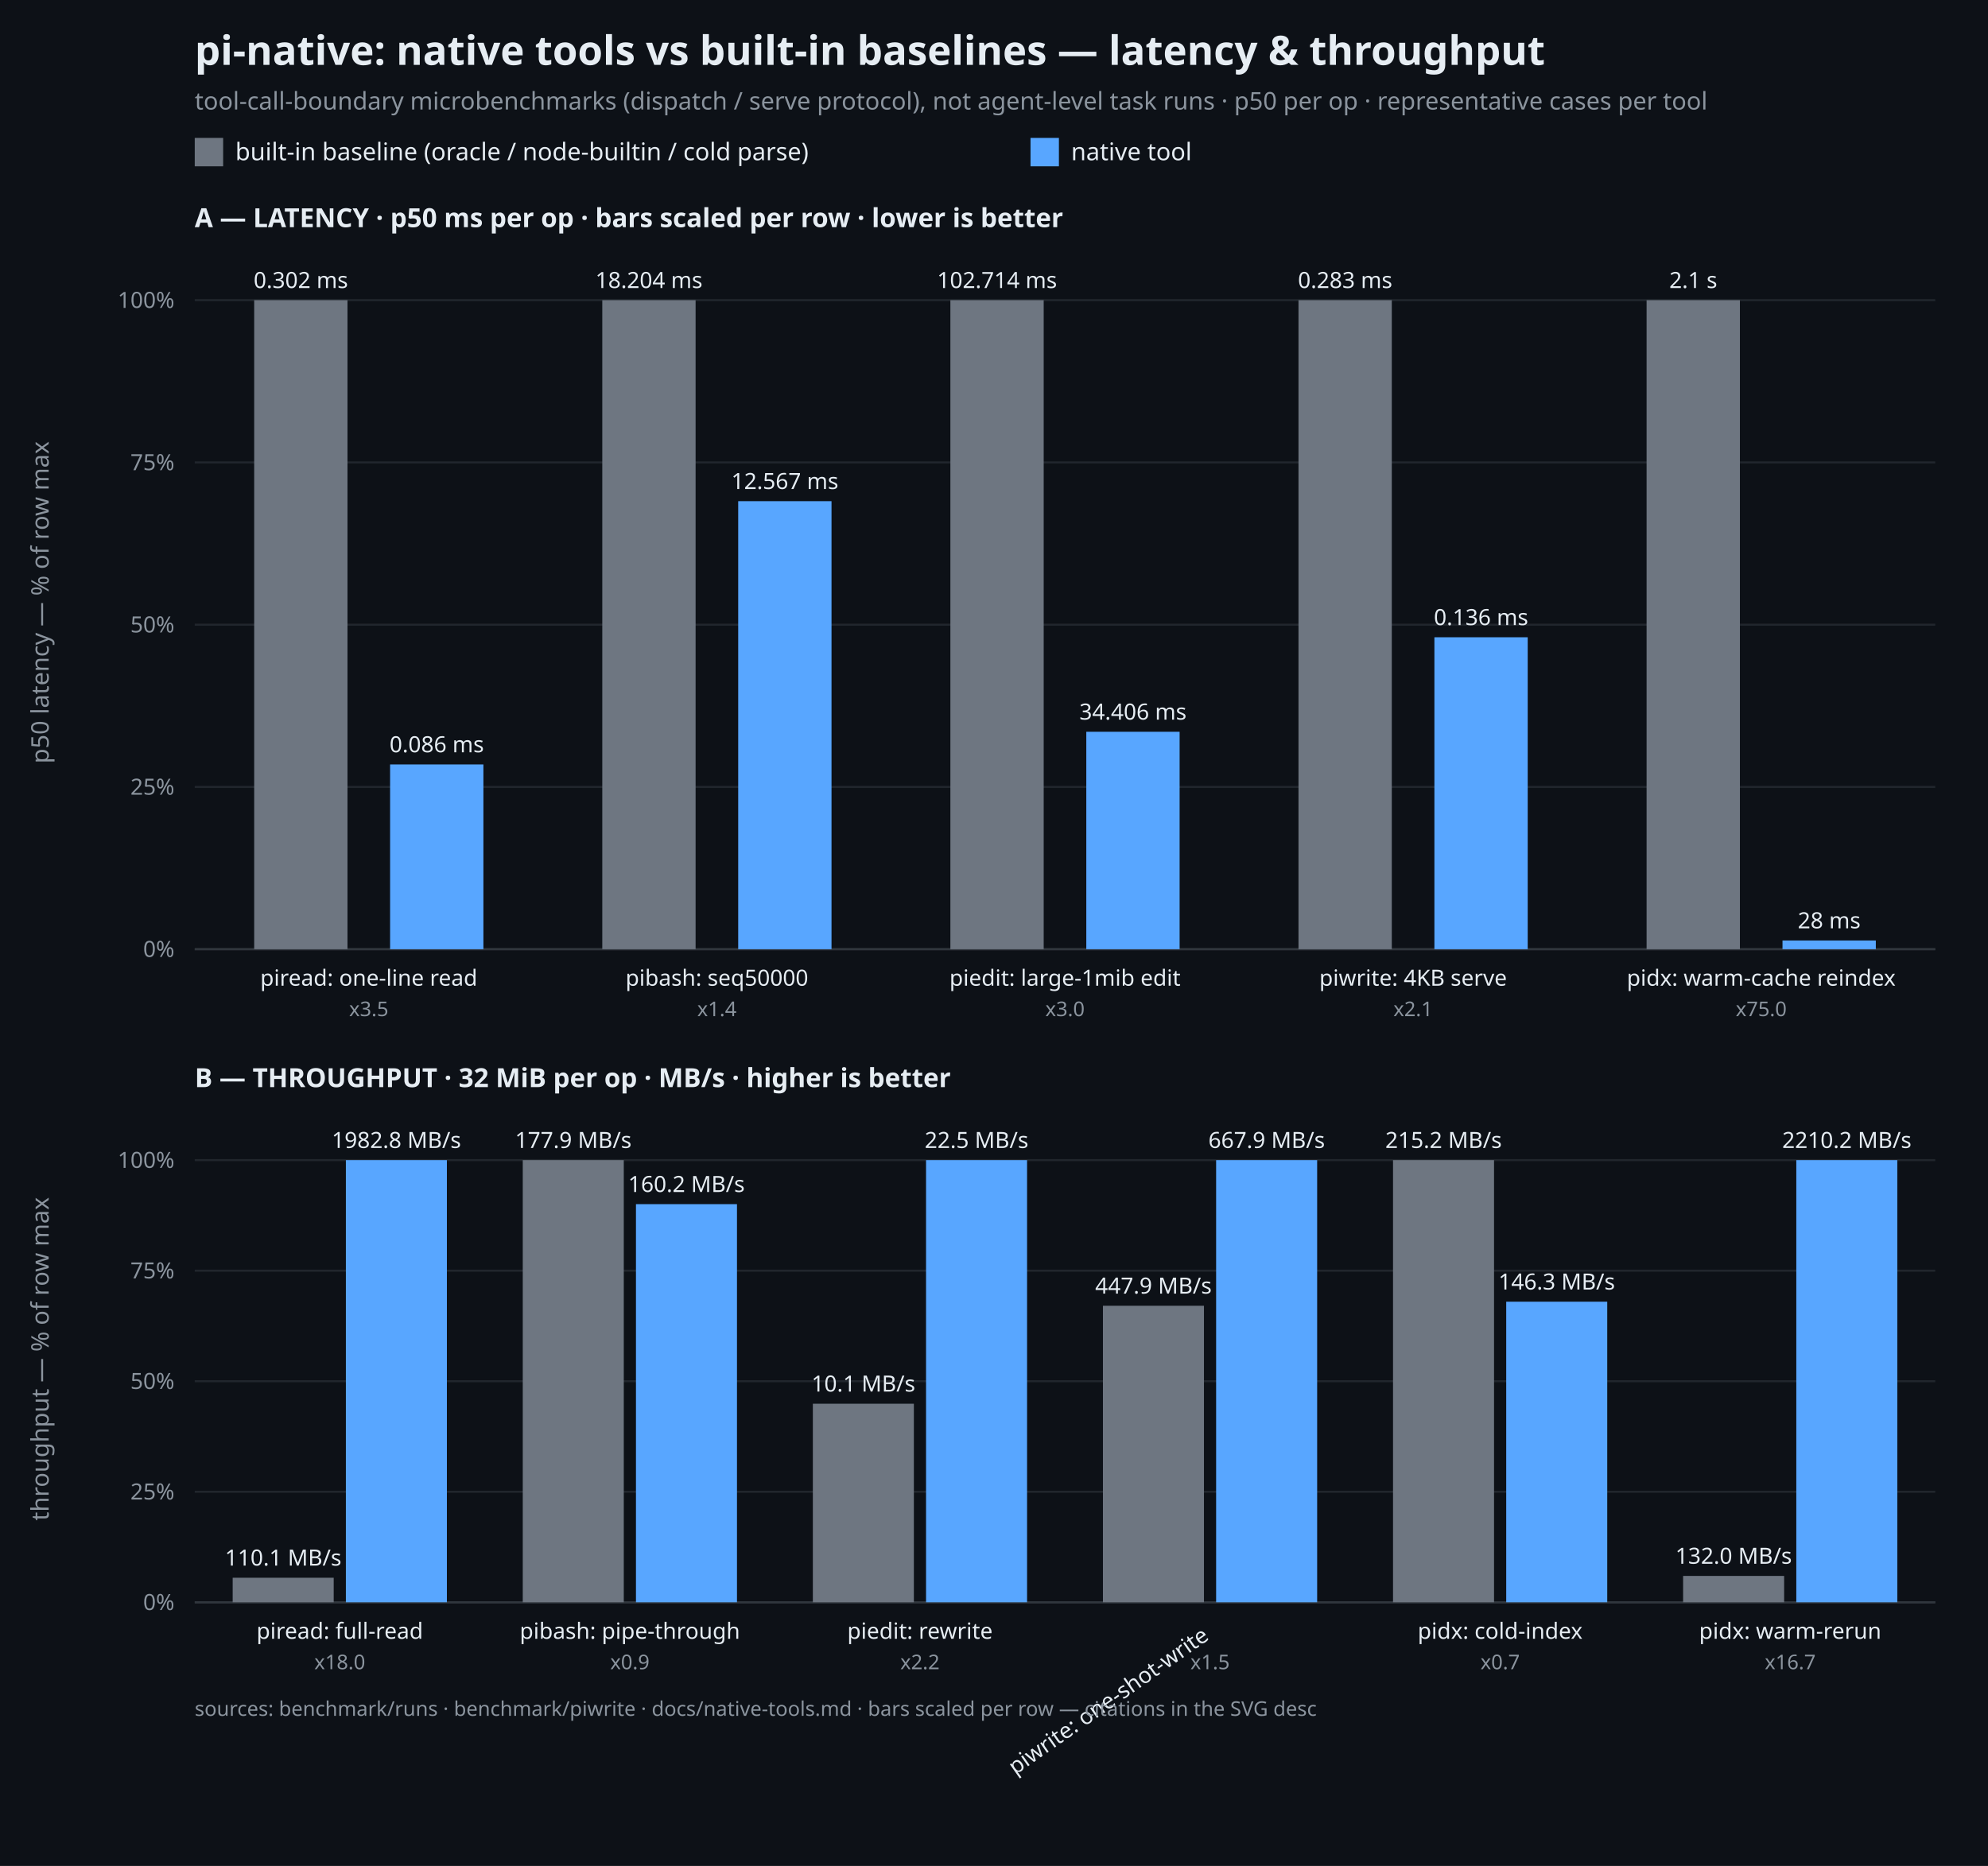
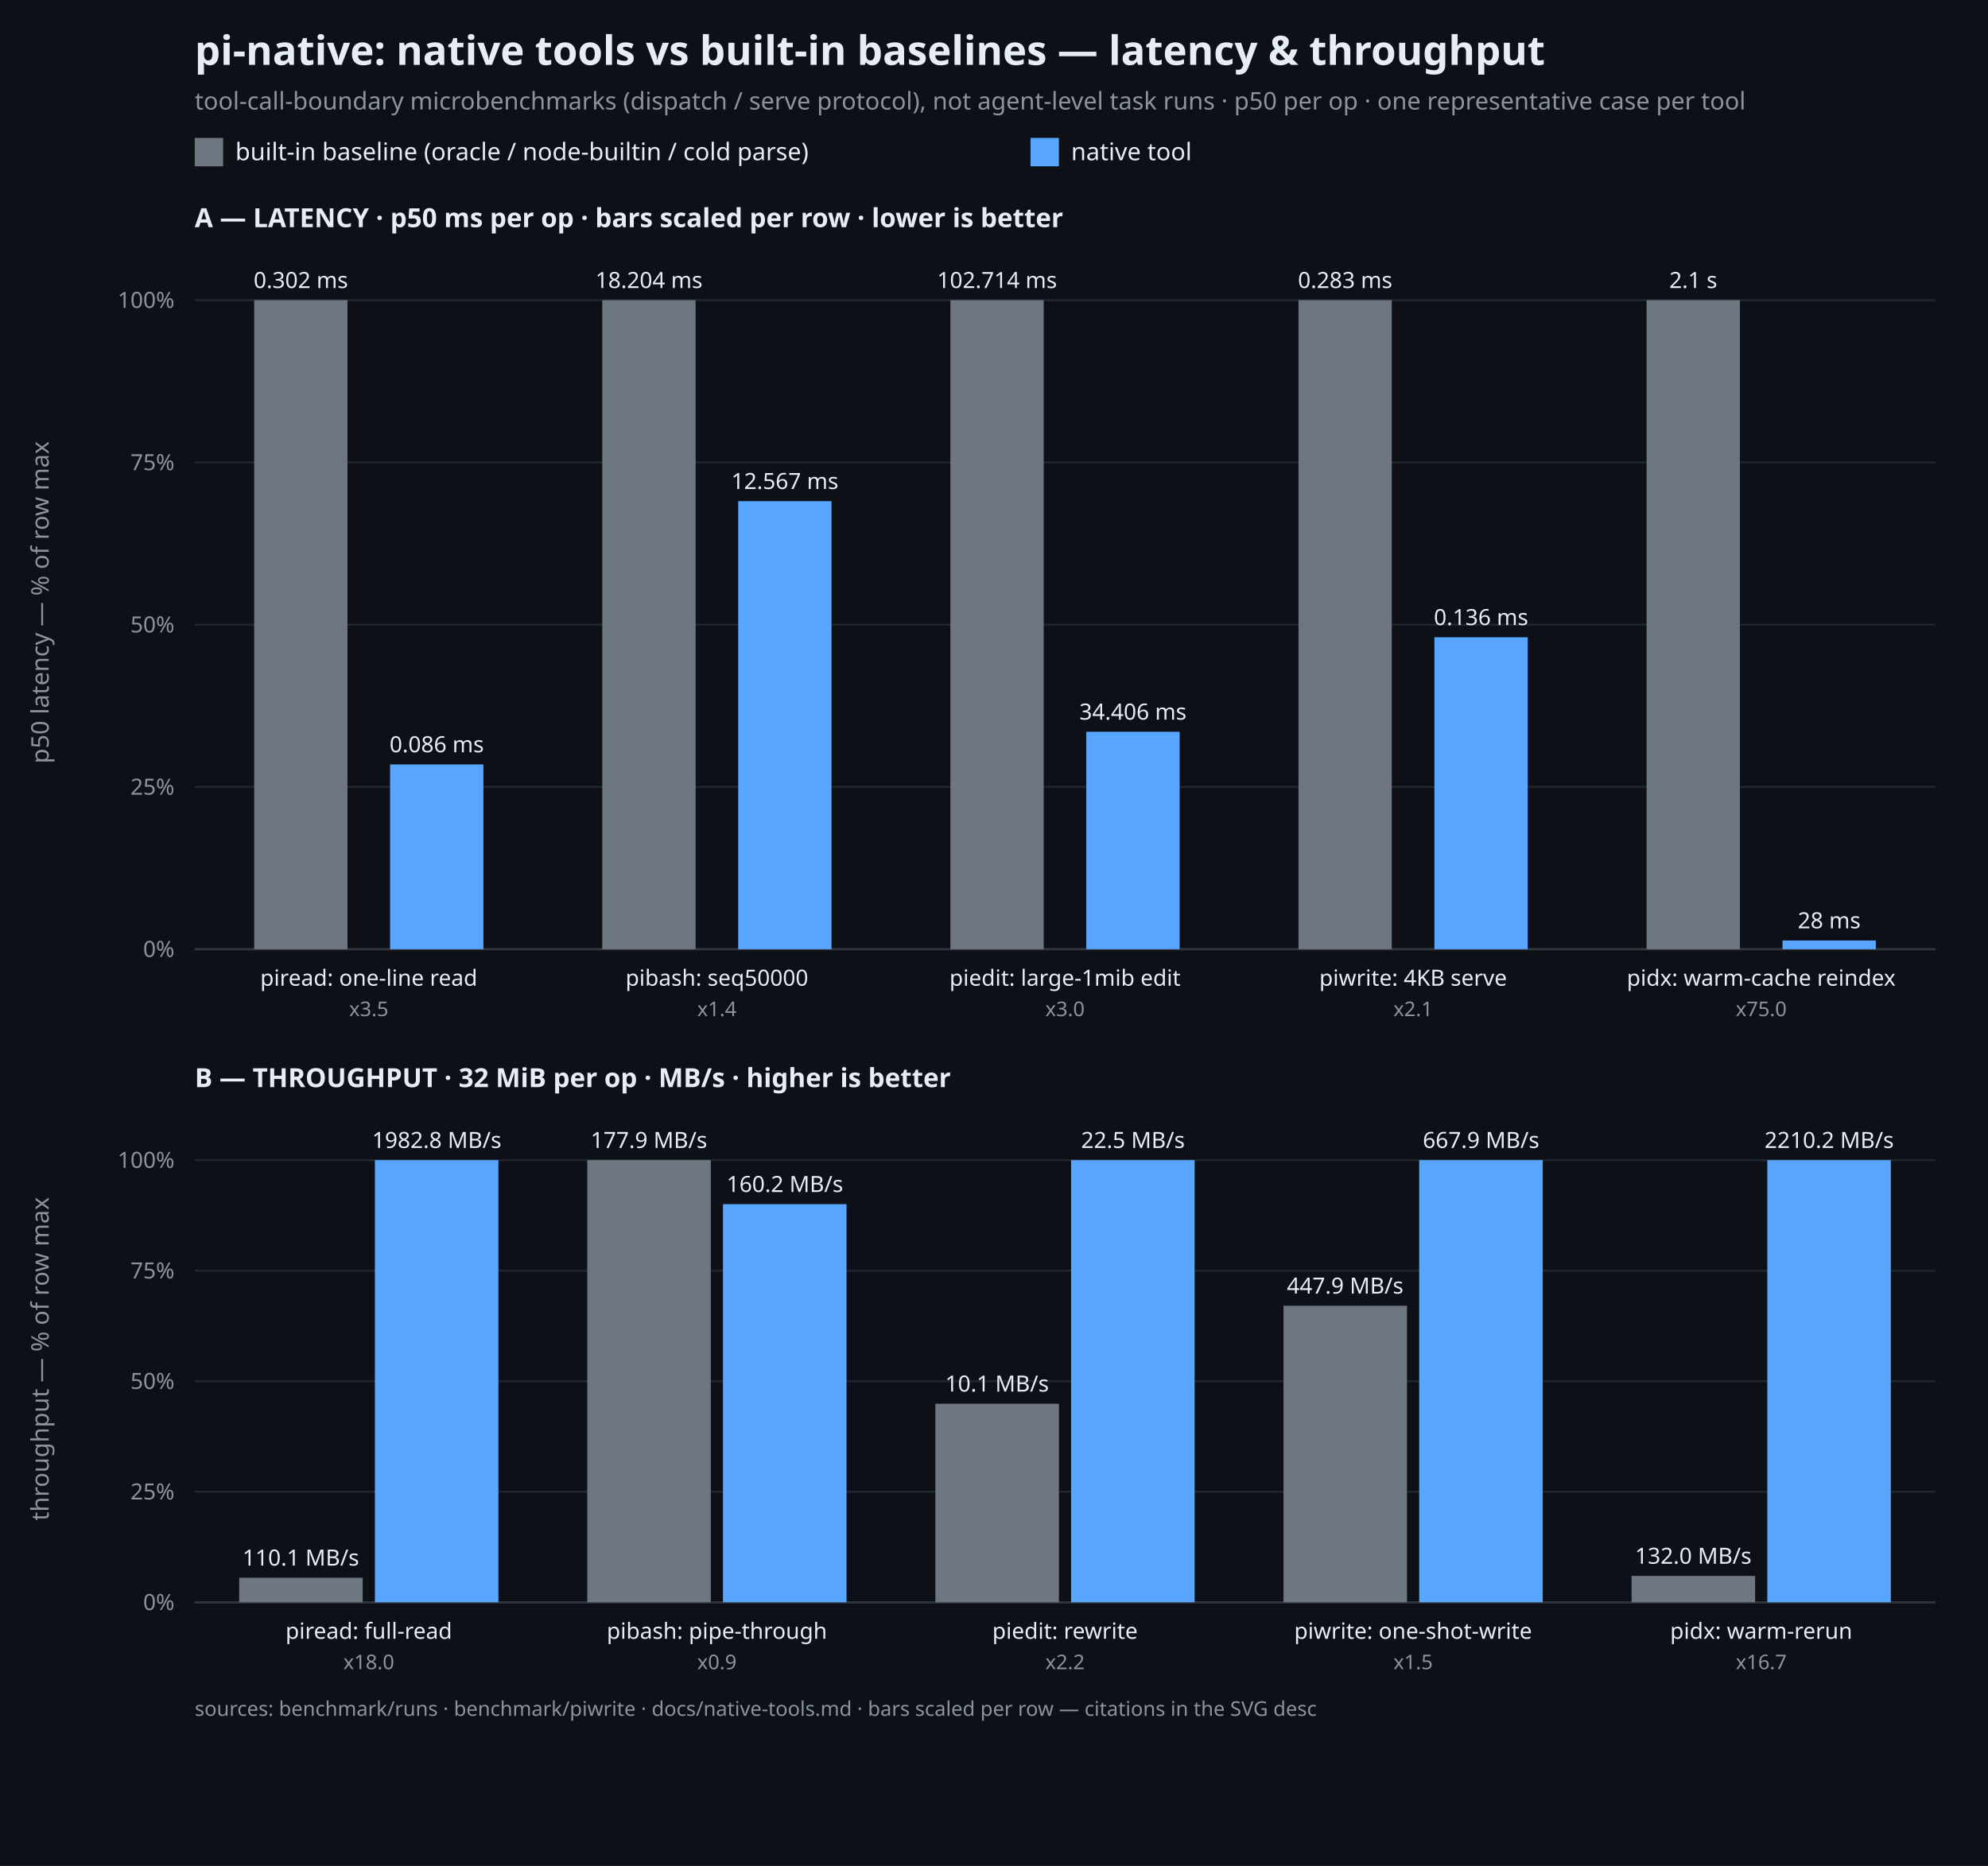
<svg xmlns="http://www.w3.org/2000/svg" viewBox="0 0 980 920" width="980" height="920" role="img" aria-labelledby="chart-title chart-desc">
  <rect x="0" y="0" width="980" height="920" fill="#0d1117" />
  <g font-family="sans-serif">
    <text x="96" y="32" font-size="20" font-weight="700" fill="#e6edf3">pi-native: native tools vs built-in baselines — latency &amp; throughput</text>
-     <text x="96" y="54" font-size="12" fill="#8b949e">tool-call-boundary microbenchmarks (dispatch / serve protocol), not agent-level task runs · p50 per op · representative cases per tool</text>
+     <text x="96" y="54" font-size="12" fill="#8b949e">tool-call-boundary microbenchmarks (dispatch / serve protocol), not agent-level task runs · p50 per op · one representative case per tool</text>
    <rect x="96.0" y="68" width="14" height="14" fill="#6e7681" />
    <text x="116.0" y="79" font-size="12" fill="#e6edf3">built-in baseline (oracle / node-builtin / cold parse)</text>
    <rect x="508.0" y="68" width="14" height="14" fill="#58a6ff" />
    <text x="528.0" y="79" font-size="12" fill="#e6edf3">native tool</text>
    <text x="96" y="112" font-size="13" font-weight="700" fill="#e6edf3">A — LATENCY · p50 ms per op · bars scaled per row · lower is better</text>
    <line x1="96" y1="468.0" x2="954" y2="468.0" stroke="#30363d" stroke-width="1" />
    <text x="86" y="468.0" font-size="11" fill="#8b949e" text-anchor="end" dominant-baseline="middle">0%</text>
    <line x1="96" y1="388.0" x2="954" y2="388.0" stroke="#21262d" stroke-width="1" />
    <text x="86" y="388.0" font-size="11" fill="#8b949e" text-anchor="end" dominant-baseline="middle">25%</text>
    <line x1="96" y1="308.0" x2="954" y2="308.0" stroke="#21262d" stroke-width="1" />
    <text x="86" y="308.0" font-size="11" fill="#8b949e" text-anchor="end" dominant-baseline="middle">50%</text>
    <line x1="96" y1="228.0" x2="954" y2="228.0" stroke="#21262d" stroke-width="1" />
    <text x="86" y="228.0" font-size="11" fill="#8b949e" text-anchor="end" dominant-baseline="middle">75%</text>
    <line x1="96" y1="148.0" x2="954" y2="148.0" stroke="#21262d" stroke-width="1" />
    <text x="86" y="148.0" font-size="11" fill="#8b949e" text-anchor="end" dominant-baseline="middle">100%</text>
    <line x1="96" y1="468" x2="954" y2="468" stroke="#30363d" stroke-width="1" />
    <text x="24" y="297" font-size="12" fill="#8b949e" text-anchor="middle" transform="rotate(-90 24 297)">p50 latency — % of row max</text>
    <rect x="125.3" y="148.0" width="46.0" height="320.0" fill="#6e7681" />
    <text x="148.3" y="142.0" font-size="11" fill="#e6edf3" text-anchor="middle">0.302 ms</text>
    <rect x="192.3" y="376.9" width="46.0" height="91.1" fill="#58a6ff" />
    <text x="215.3" y="370.9" font-size="11" fill="#e6edf3" text-anchor="middle">0.086 ms</text>
    <text x="181.8" y="486" font-size="11" fill="#e6edf3" text-anchor="middle">piread: one-line read</text>
    <text x="181.8" y="501" font-size="10" fill="#8b949e" text-anchor="middle">x3.5</text>
    <rect x="296.9" y="148.0" width="46.0" height="320.0" fill="#6e7681" />
    <text x="319.9" y="142.0" font-size="11" fill="#e6edf3" text-anchor="middle">18.204 ms</text>
    <rect x="363.9" y="247.1" width="46.0" height="220.9" fill="#58a6ff" />
    <text x="386.9" y="241.1" font-size="11" fill="#e6edf3" text-anchor="middle">12.567 ms</text>
    <text x="353.4" y="486" font-size="11" fill="#e6edf3" text-anchor="middle">pibash: seq50000</text>
    <text x="353.4" y="501" font-size="10" fill="#8b949e" text-anchor="middle">x1.4</text>
    <rect x="468.5" y="148.0" width="46.0" height="320.0" fill="#6e7681" />
    <text x="491.5" y="142.0" font-size="11" fill="#e6edf3" text-anchor="middle">102.714 ms</text>
    <rect x="535.5" y="360.8" width="46.0" height="107.2" fill="#58a6ff" />
    <text x="558.5" y="354.8" font-size="11" fill="#e6edf3" text-anchor="middle">34.406 ms</text>
    <text x="525.0" y="486" font-size="11" fill="#e6edf3" text-anchor="middle">piedit: large-1mib edit</text>
    <text x="525.0" y="501" font-size="10" fill="#8b949e" text-anchor="middle">x3.0</text>
    <rect x="640.1" y="148.0" width="46.0" height="320.0" fill="#6e7681" />
    <text x="663.1" y="142.0" font-size="11" fill="#e6edf3" text-anchor="middle">0.283 ms</text>
    <rect x="707.1" y="314.2" width="46.0" height="153.8" fill="#58a6ff" />
    <text x="730.1" y="308.2" font-size="11" fill="#e6edf3" text-anchor="middle">0.136 ms</text>
    <text x="696.6" y="486" font-size="11" fill="#e6edf3" text-anchor="middle">piwrite: 4KB serve</text>
    <text x="696.6" y="501" font-size="10" fill="#8b949e" text-anchor="middle">x2.1</text>
    <rect x="811.7" y="148.0" width="46.0" height="320.0" fill="#6e7681" />
    <text x="834.7" y="142.0" font-size="11" fill="#e6edf3" text-anchor="middle">2.1 s</text>
    <rect x="878.7" y="463.7" width="46.0" height="4.3" fill="#58a6ff" />
    <text x="901.7" y="457.7" font-size="11" fill="#e6edf3" text-anchor="middle">28 ms</text>
    <text x="868.2" y="486" font-size="11" fill="#e6edf3" text-anchor="middle">pidx: warm-cache reindex</text>
    <text x="868.2" y="501" font-size="10" fill="#8b949e" text-anchor="middle">x75.0</text>
    <text x="96" y="536" font-size="13" font-weight="700" fill="#e6edf3">B — THROUGHPUT · 32 MiB per op · MB/s · higher is better</text>
    <line x1="96" y1="790.0" x2="954" y2="790.0" stroke="#30363d" stroke-width="1" />
    <text x="86" y="790.0" font-size="11" fill="#8b949e" text-anchor="end" dominant-baseline="middle">0%</text>
    <line x1="96" y1="735.5" x2="954" y2="735.5" stroke="#21262d" stroke-width="1" />
    <text x="86" y="735.5" font-size="11" fill="#8b949e" text-anchor="end" dominant-baseline="middle">25%</text>
    <line x1="96" y1="681.0" x2="954" y2="681.0" stroke="#21262d" stroke-width="1" />
    <text x="86" y="681.0" font-size="11" fill="#8b949e" text-anchor="end" dominant-baseline="middle">50%</text>
    <line x1="96" y1="626.5" x2="954" y2="626.5" stroke="#21262d" stroke-width="1" />
    <text x="86" y="626.5" font-size="11" fill="#8b949e" text-anchor="end" dominant-baseline="middle">75%</text>
    <line x1="96" y1="572.0" x2="954" y2="572.0" stroke="#21262d" stroke-width="1" />
    <text x="86" y="572.0" font-size="11" fill="#8b949e" text-anchor="end" dominant-baseline="middle">100%</text>
    <line x1="96" y1="790" x2="954" y2="790" stroke="#30363d" stroke-width="1" />
    <text x="24" y="670" font-size="12" fill="#8b949e" text-anchor="middle" transform="rotate(-90 24 670)">throughput — % of row max</text>
-     <rect x="114.7" y="777.9" width="49.8" height="12.1" fill="#6e7681" />
-     <text x="139.6" y="771.9" font-size="11" fill="#e6edf3" text-anchor="middle">110.1 MB/s</text>
-     <rect x="170.5" y="572.0" width="49.8" height="218.0" fill="#58a6ff" />
-     <text x="195.4" y="566.0" font-size="11" fill="#e6edf3" text-anchor="middle">1982.8 MB/s</text>
-     <text x="167.5" y="808" font-size="11" fill="#e6edf3" text-anchor="middle">piread: full-read</text>
-     <text x="167.5" y="823" font-size="10" fill="#8b949e" text-anchor="middle">x18.0</text>
-     <rect x="257.7" y="572.0" width="49.8" height="218.0" fill="#6e7681" />
-     <text x="282.6" y="566.0" font-size="11" fill="#e6edf3" text-anchor="middle">177.9 MB/s</text>
-     <rect x="313.5" y="593.7" width="49.8" height="196.3" fill="#58a6ff" />
-     <text x="338.4" y="587.7" font-size="11" fill="#e6edf3" text-anchor="middle">160.2 MB/s</text>
-     <text x="310.5" y="808" font-size="11" fill="#e6edf3" text-anchor="middle">pibash: pipe-through</text>
-     <text x="310.5" y="823" font-size="10" fill="#8b949e" text-anchor="middle">x0.9</text>
-     <rect x="400.7" y="692.1" width="49.8" height="97.9" fill="#6e7681" />
-     <text x="425.6" y="686.1" font-size="11" fill="#e6edf3" text-anchor="middle">10.1 MB/s</text>
-     <rect x="456.5" y="572.0" width="49.8" height="218.0" fill="#58a6ff" />
-     <text x="481.4" y="566.0" font-size="11" fill="#e6edf3" text-anchor="middle">22.5 MB/s</text>
-     <text x="453.5" y="808" font-size="11" fill="#e6edf3" text-anchor="middle">piedit: rewrite</text>
-     <text x="453.5" y="823" font-size="10" fill="#8b949e" text-anchor="middle">x2.2</text>
-     <rect x="543.7" y="643.8" width="49.8" height="146.2" fill="#6e7681" />
-     <text x="568.6" y="637.8" font-size="11" fill="#e6edf3" text-anchor="middle">447.9 MB/s</text>
-     <rect x="599.5" y="572.0" width="49.8" height="218.0" fill="#58a6ff" />
-     <text x="624.4" y="566.0" font-size="11" fill="#e6edf3" text-anchor="middle">667.9 MB/s</text>
-     <text x="596.5" y="808" font-size="11" fill="#e6edf3" text-anchor="end" transform="rotate(-35 596.5 808)">piwrite: one-shot-write</text>
-     <text x="596.5" y="823" font-size="10" fill="#8b949e" text-anchor="middle">x1.5</text>
-     <rect x="686.7" y="572.0" width="49.8" height="218.0" fill="#6e7681" />
-     <text x="711.6" y="566.0" font-size="11" fill="#e6edf3" text-anchor="middle">215.2 MB/s</text>
-     <rect x="742.5" y="641.8" width="49.8" height="148.2" fill="#58a6ff" />
-     <text x="767.4" y="635.8" font-size="11" fill="#e6edf3" text-anchor="middle">146.3 MB/s</text>
-     <text x="739.5" y="808" font-size="11" fill="#e6edf3" text-anchor="middle">pidx: cold-index</text>
-     <text x="739.5" y="823" font-size="10" fill="#8b949e" text-anchor="middle">x0.7</text>
-     <rect x="829.7" y="777.0" width="49.8" height="13.0" fill="#6e7681" />
-     <text x="854.6" y="771.0" font-size="11" fill="#e6edf3" text-anchor="middle">132.0 MB/s</text>
-     <rect x="885.5" y="572.0" width="49.8" height="218.0" fill="#58a6ff" />
-     <text x="910.4" y="566.0" font-size="11" fill="#e6edf3" text-anchor="middle">2210.2 MB/s</text>
-     <text x="882.5" y="808" font-size="11" fill="#e6edf3" text-anchor="middle">pidx: warm-rerun</text>
-     <text x="882.5" y="823" font-size="10" fill="#8b949e" text-anchor="middle">x16.7</text>
+     <rect x="117.9" y="777.9" width="60.9" height="12.1" fill="#6e7681" />
+     <text x="148.3" y="771.9" font-size="11" fill="#e6edf3" text-anchor="middle">110.1 MB/s</text>
+     <rect x="184.8" y="572.0" width="60.9" height="218.0" fill="#58a6ff" />
+     <text x="215.3" y="566.0" font-size="11" fill="#e6edf3" text-anchor="middle">1982.8 MB/s</text>
+     <text x="181.8" y="808" font-size="11" fill="#e6edf3" text-anchor="middle">piread: full-read</text>
+     <text x="181.8" y="823" font-size="10" fill="#8b949e" text-anchor="middle">x18.0</text>
+     <rect x="289.5" y="572.0" width="60.9" height="218.0" fill="#6e7681" />
+     <text x="319.9" y="566.0" font-size="11" fill="#e6edf3" text-anchor="middle">177.9 MB/s</text>
+     <rect x="356.4" y="593.7" width="60.9" height="196.3" fill="#58a6ff" />
+     <text x="386.9" y="587.7" font-size="11" fill="#e6edf3" text-anchor="middle">160.2 MB/s</text>
+     <text x="353.4" y="808" font-size="11" fill="#e6edf3" text-anchor="middle">pibash: pipe-through</text>
+     <text x="353.4" y="823" font-size="10" fill="#8b949e" text-anchor="middle">x0.9</text>
+     <rect x="461.1" y="692.1" width="60.9" height="97.9" fill="#6e7681" />
+     <text x="491.5" y="686.1" font-size="11" fill="#e6edf3" text-anchor="middle">10.1 MB/s</text>
+     <rect x="528.0" y="572.0" width="60.9" height="218.0" fill="#58a6ff" />
+     <text x="558.5" y="566.0" font-size="11" fill="#e6edf3" text-anchor="middle">22.5 MB/s</text>
+     <text x="525.0" y="808" font-size="11" fill="#e6edf3" text-anchor="middle">piedit: rewrite</text>
+     <text x="525.0" y="823" font-size="10" fill="#8b949e" text-anchor="middle">x2.2</text>
+     <rect x="632.7" y="643.8" width="60.9" height="146.2" fill="#6e7681" />
+     <text x="663.1" y="637.8" font-size="11" fill="#e6edf3" text-anchor="middle">447.9 MB/s</text>
+     <rect x="699.6" y="572.0" width="60.9" height="218.0" fill="#58a6ff" />
+     <text x="730.1" y="566.0" font-size="11" fill="#e6edf3" text-anchor="middle">667.9 MB/s</text>
+     <text x="696.6" y="808" font-size="11" fill="#e6edf3" text-anchor="middle">piwrite: one-shot-write</text>
+     <text x="696.6" y="823" font-size="10" fill="#8b949e" text-anchor="middle">x1.5</text>
+     <rect x="804.3" y="777.0" width="60.9" height="13.0" fill="#6e7681" />
+     <text x="834.7" y="771.0" font-size="11" fill="#e6edf3" text-anchor="middle">132.0 MB/s</text>
+     <rect x="871.2" y="572.0" width="60.9" height="218.0" fill="#58a6ff" />
+     <text x="901.7" y="566.0" font-size="11" fill="#e6edf3" text-anchor="middle">2210.2 MB/s</text>
+     <text x="868.2" y="808" font-size="11" fill="#e6edf3" text-anchor="middle">pidx: warm-rerun</text>
+     <text x="868.2" y="823" font-size="10" fill="#8b949e" text-anchor="middle">x16.7</text>
    <text x="96" y="846" font-size="10" fill="#8b949e">sources: benchmark/runs · benchmark/piwrite · docs/native-tools.md · bars scaled per row — citations in the SVG desc</text>
  </g>
</svg>
